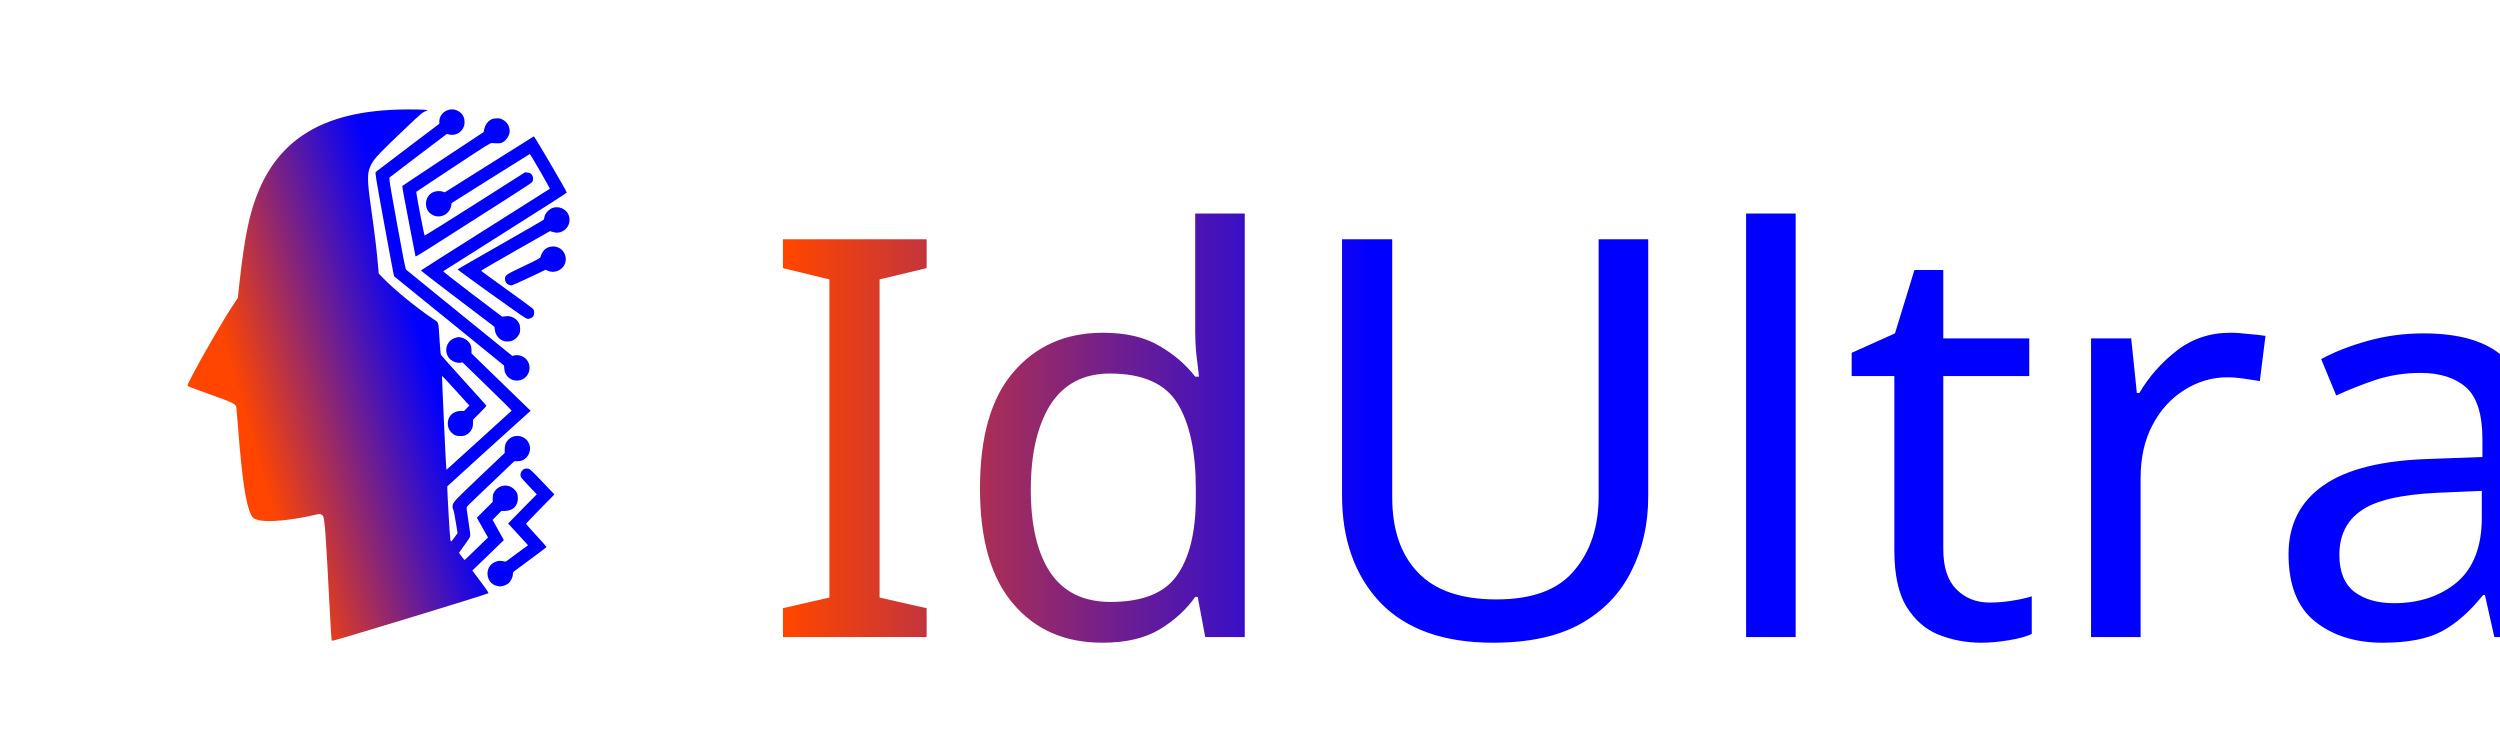
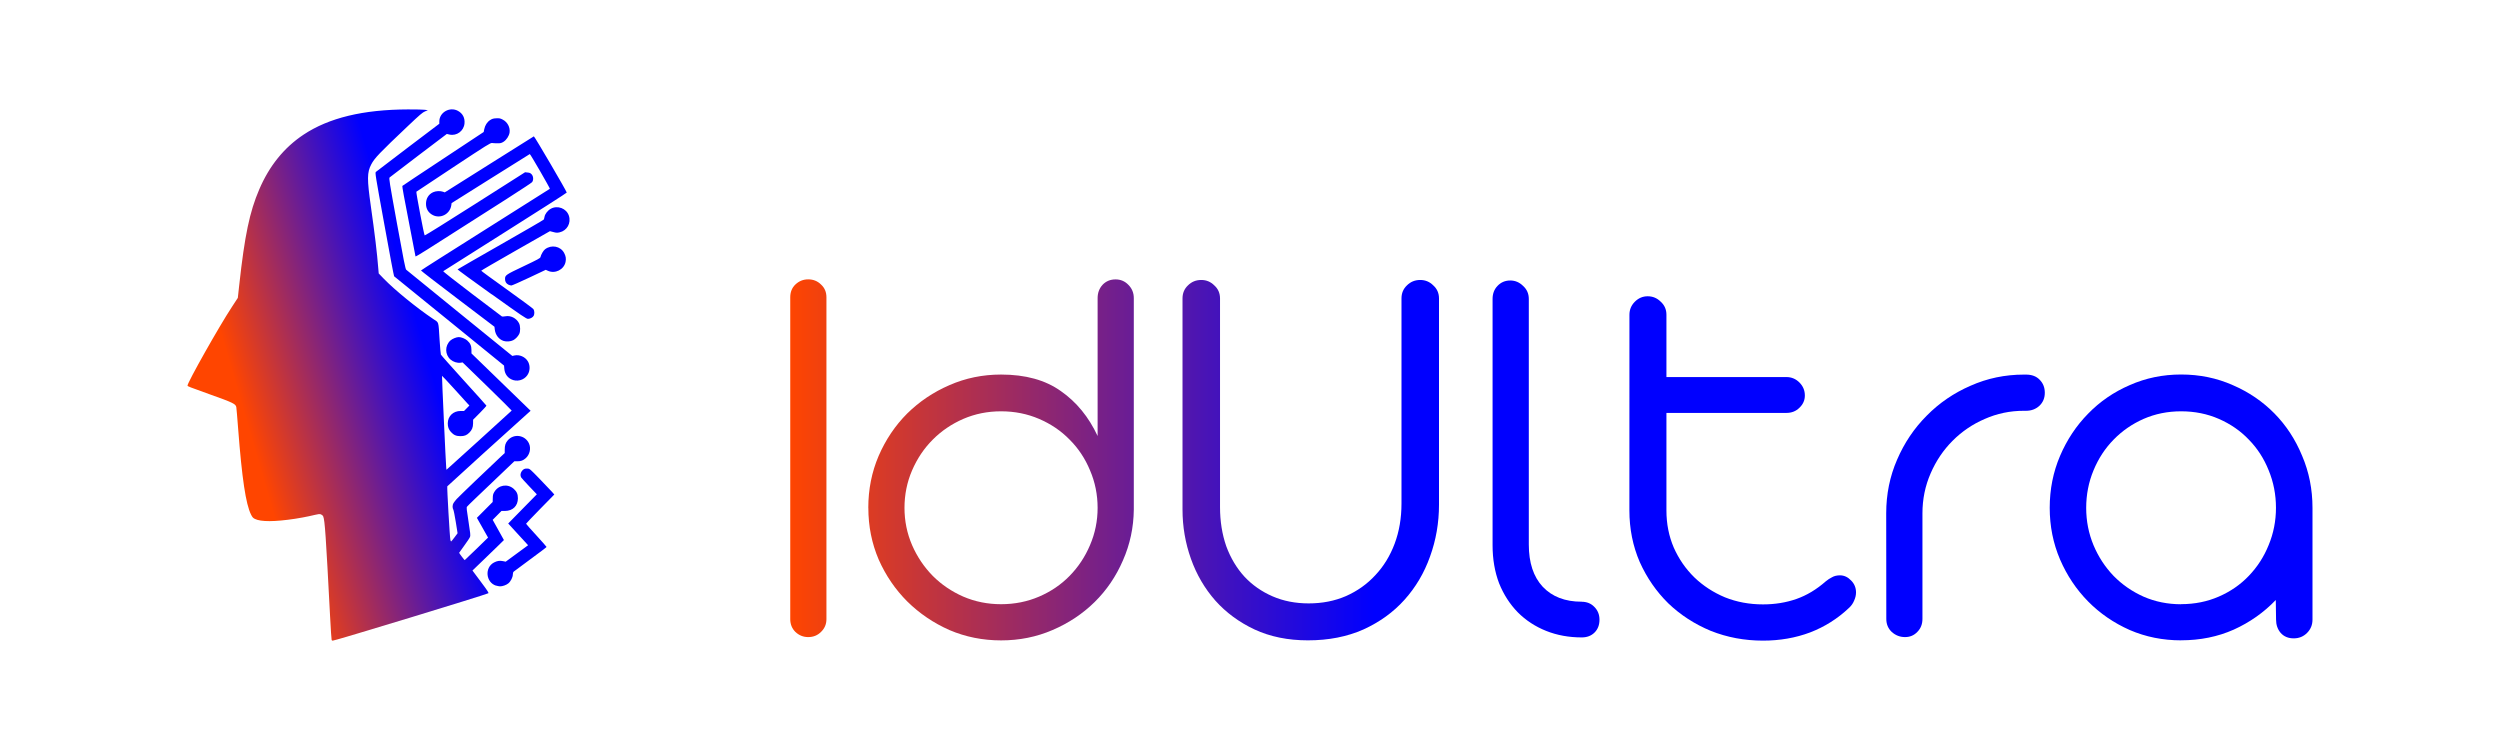
<svg xmlns="http://www.w3.org/2000/svg" xmlns:xlink="http://www.w3.org/1999/xlink" width="200" height="60" viewBox="0 0 52.917 15.875" version="1.1" id="svg509">
  <defs id="defs506">
-     <linearGradient xlink:href="#linearGradient3862" id="linearGradient3864" x1="84.967" y1="332.918" x2="138.31" y2="332.918" gradientUnits="userSpaceOnUse" gradientTransform="matrix(0.2730951,0,0,0.2730951,-8.230843,-82.18691)" />
+     <linearGradient xlink:href="#linearGradient3862" id="linearGradient3864" x1="84.967" y1="332.918" x2="138.31" y2="332.918" gradientUnits="userSpaceOnUse" gradientTransform="matrix(0.2321308,0,0,0.2321308,-3.027466,-67.54377)" />
    <linearGradient id="linearGradient3862">
      <stop style="stop-color:#ff4500;stop-opacity:1;" offset="0" id="stop3858" />
      <stop style="stop-color:#0000ff;stop-opacity:1;" offset="1" id="stop3860" />
    </linearGradient>
-     <linearGradient xlink:href="#linearGradient3862" id="linearGradient235487" x1="35.93" y1="553.575" x2="62.969" y2="545.738" gradientUnits="userSpaceOnUse" gradientTransform="matrix(0.1697775,0,0,0.1697788,-4.836101,-86.90445)" />
+     <linearGradient xlink:href="#linearGradient3862" id="linearGradient235487" x1="35.93" y1="553.575" x2="62.969" y2="545.738" gradientUnits="userSpaceOnUse" gradientTransform="matrix(0.1443108,0,0,0.1443119,-0.1419361,-71.55368)" />
  </defs>
  <g id="layer1">
-     <g id="g792" transform="matrix(0.85,0,0,0.85,3.96875,2.315104)">
-       <text xml:space="preserve" style="font-size:13.873px;line-height:1.25;font-family:STHupo;-inkscape-font-specification:'STHupo, Normal';letter-spacing:0px;word-spacing:0px;fill:url(#linearGradient3864);fill-opacity:1;stroke:none;stroke-width:0.072;stroke-dasharray:none" x="14.264" y="13.141" id="text361">
-         <tspan id="tspan359" style="font-style:normal;font-variant:normal;font-weight:300;font-stretch:normal;font-size:13.873px;font-family:'Arista Pro Alternate';-inkscape-font-specification:'Arista Pro Alternate Light';fill:url(#linearGradient3864);fill-opacity:1;stroke:none;stroke-width:0.072;stroke-dasharray:none;stroke-opacity:1" x="14.264" y="13.141">IdUltra</tspan>
-       </text>
-       <path style="fill:url(#linearGradient235487);fill-opacity:1;stroke-width:0.013" d="m 3.589,13.217 c -0.004,-0.008 -0.022,-0.273 -0.038,-0.59 -0.106,-2.027 -0.131,-2.39 -0.171,-2.49 -0.007,-0.018 -0.031,-0.041 -0.052,-0.05 -0.041,-0.017 -0.031,-0.019 -0.306,0.044 -0.076,0.017 -0.232,0.046 -0.347,0.063 -0.504,0.077 -0.847,0.078 -0.997,0.004 -0.047,-0.024 -0.064,-0.042 -0.098,-0.11 C 1.452,9.831 1.356,9.187 1.262,7.956 1.241,7.682 1.22,7.439 1.216,7.416 1.201,7.335 1.137,7.304 0.556,7.096 0.034,6.909 0,6.896 0,6.879 0,6.799 0.79,5.399 1.108,4.915 L 1.253,4.694 1.288,4.372 C 1.424,3.139 1.547,2.551 1.786,1.994 2.036,1.408 2.404,0.953 2.889,0.631 c 0.632,-0.42 1.484,-0.627 2.6,-0.63 0.191,-5.1310344e-4 0.381,0.004 0.422,0.009 l 0.075,0.011 -0.072,0.029 c -0.061,0.025 -0.125,0.079 -0.422,0.361 C 4.78,1.085 4.657,1.214 4.575,1.373 4.471,1.572 4.469,1.734 4.566,2.416 4.664,3.104 4.72,3.572 4.752,3.974 l 0.009,0.113 0.127,0.131 c 0.275,0.283 0.816,0.724 1.227,1 0.15,0.101 0.13,0.036 0.162,0.529 0.012,0.184 0.026,0.346 0.031,0.36 0.005,0.014 0.262,0.303 0.57,0.642 0.308,0.339 0.562,0.622 0.565,0.629 0.003,0.007 -0.071,0.088 -0.164,0.181 l -0.169,0.169 -5.105e-4,0.091 c -6.789e-4,0.103 -0.026,0.166 -0.095,0.233 -0.065,0.063 -0.12,0.084 -0.22,0.084 C 6.691,8.137 6.628,8.11 6.559,8.033 6.504,7.972 6.481,7.907 6.482,7.816 6.483,7.638 6.618,7.51 6.803,7.51 l 0.084,5e-4 0.067,-0.068 0.067,-0.068 -0.045,-0.047 C 6.952,7.301 6.799,7.134 6.638,6.955 6.476,6.776 6.341,6.632 6.338,6.635 c -0.006,0.007 0.095,2.203 0.105,2.287 l 0.006,0.053 0.81,-0.733 C 7.705,7.839 8.071,7.506 8.073,7.501 8.075,7.497 7.8,7.224 7.463,6.897 L 6.85,6.301 6.795,6.309 C 6.72,6.32 6.617,6.288 6.553,6.233 6.407,6.108 6.405,5.884 6.549,5.754 6.596,5.712 6.698,5.671 6.757,5.671 c 0.06,0 0.161,0.041 0.21,0.085 0.076,0.069 0.104,0.132 0.105,0.235 l 5.092e-4,0.087 0.736,0.714 0.736,0.714 -0.064,0.057 C 8.194,7.816 6.474,9.377 6.47,9.387 c -0.01,0.024 0.063,1.28 0.077,1.338 0.005,0.021 0.014,0.037 0.019,0.035 0.005,-0.001 0.043,-0.048 0.084,-0.104 L 6.725,10.554 6.68,10.273 C 6.656,10.119 6.627,9.98 6.617,9.965 6.592,9.926 6.595,9.848 6.623,9.803 6.636,9.782 6.671,9.738 6.701,9.704 6.748,9.65 7.54,8.891 7.806,8.644 l 0.093,-0.086 v -0.083 c 0,-0.108 0.019,-0.169 0.074,-0.232 0.152,-0.178 0.434,-0.136 0.531,0.077 0.054,0.12 0.02,0.276 -0.081,0.364 -0.066,0.058 -0.118,0.077 -0.208,0.077 H 8.138 L 7.751,9.131 C 7.538,9.334 7.277,9.583 7.17,9.685 7.063,9.786 6.969,9.88 6.959,9.893 c -0.014,0.02 -0.009,0.075 0.037,0.364 0.046,0.292 0.052,0.347 0.039,0.385 -0.008,0.024 -0.073,0.122 -0.144,0.218 -0.071,0.095 -0.129,0.176 -0.129,0.18 0,0.011 0.131,0.183 0.138,0.182 0.004,-1.58e-4 0.136,-0.127 0.294,-0.281 L 7.483,10.661 7.344,10.415 7.206,10.169 7.402,9.972 7.599,9.775 l 0.002,-0.093 c 0.001,-0.077 0.008,-0.103 0.037,-0.152 0.105,-0.178 0.331,-0.216 0.485,-0.081 0.076,0.067 0.104,0.131 0.104,0.235 0,0.19 -0.127,0.315 -0.321,0.315 l -0.089,3.426e-4 -0.11,0.111 -0.11,0.111 0.14,0.252 0.14,0.252 -0.137,0.134 c -0.075,0.074 -0.251,0.244 -0.392,0.379 l -0.255,0.246 0.207,0.277 c 0.173,0.231 0.204,0.279 0.187,0.289 -0.074,0.042 -3.814,1.182 -3.876,1.182 -0.007,0 -0.017,-0.007 -0.021,-0.013 z m 4.095,-1.356 c -0.257,-0.08 -0.291,-0.449 -0.054,-0.576 0.079,-0.042 0.142,-0.052 0.224,-0.035 l 0.068,0.014 0.279,-0.205 0.279,-0.205 -0.03,-0.033 C 8.434,10.803 8.323,10.682 8.203,10.551 L 7.984,10.313 8.128,10.166 C 8.207,10.085 8.367,9.922 8.484,9.802 L 8.698,9.586 8.51,9.389 C 8.407,9.281 8.316,9.18 8.307,9.164 8.282,9.12 8.287,9.062 8.319,9.015 8.358,8.957 8.398,8.938 8.467,8.945 c 0.055,0.005 0.064,0.013 0.3,0.256 0.134,0.138 0.271,0.282 0.305,0.32 l 0.062,0.07 L 8.782,9.95 C 8.588,10.147 8.43,10.314 8.429,10.319 c -3.382e-4,0.005 0.114,0.135 0.255,0.288 0.141,0.153 0.256,0.283 0.256,0.29 0,0.007 -0.179,0.143 -0.397,0.303 -0.219,0.16 -0.407,0.3 -0.42,0.311 -0.014,0.013 -0.022,0.038 -0.022,0.072 0,0.068 -0.053,0.173 -0.112,0.222 -0.05,0.041 -0.147,0.076 -0.209,0.074 -0.021,-5e-4 -0.064,-0.009 -0.095,-0.019 z M 8.106,6.739 C 7.982,6.7 7.9,6.595 7.889,6.461 L 7.883,6.379 6.52,5.272 C 5.77,4.663 5.151,4.161 5.145,4.157 5.139,4.153 5.029,3.571 4.901,2.864 4.678,1.636 4.669,1.578 4.69,1.557 4.703,1.546 5.063,1.271 5.492,0.947 l 0.779,-0.589 v -0.056 c 0,-0.227 0.261,-0.375 0.464,-0.264 0.118,0.064 0.175,0.174 0.163,0.312 -0.017,0.187 -0.195,0.318 -0.376,0.277 L 6.458,0.612 5.756,1.143 C 5.37,1.436 5.044,1.684 5.033,1.695 c -0.019,0.019 -0.005,0.104 0.184,1.148 0.168,0.926 0.209,1.131 0.229,1.15 0.013,0.013 0.613,0.501 1.333,1.085 L 8.088,6.139 8.141,6.127 C 8.264,6.1 8.405,6.16 8.472,6.27 8.525,6.355 8.532,6.472 8.491,6.566 8.429,6.713 8.261,6.788 8.105,6.739 Z M 7.873,5.767 C 7.753,5.728 7.668,5.619 7.652,5.483 L 7.643,5.413 6.727,4.718 C 6.223,4.336 5.812,4.018 5.814,4.011 5.816,4.005 6.537,3.547 7.416,2.993 8.296,2.439 9.019,1.982 9.023,1.977 9.032,1.968 8.537,1.11 8.524,1.112 8.519,1.113 8.079,1.388 7.546,1.723 l -0.969,0.61 -0.009,0.057 C 6.535,2.606 6.302,2.73 6.11,2.632 5.999,2.576 5.939,2.477 5.939,2.353 c 3.381e-4,-0.133 0.063,-0.236 0.176,-0.29 0.067,-0.032 0.179,-0.038 0.246,-0.013 l 0.045,0.016 1.103,-0.694 C 8.116,0.992 8.618,0.676 8.625,0.672 8.639,0.664 9.445,2.041 9.445,2.072 c 0,0.009 -0.689,0.45 -1.532,0.981 -0.843,0.531 -1.537,0.97 -1.544,0.977 -0.007,0.007 0.282,0.234 0.718,0.566 0.401,0.305 0.736,0.558 0.744,0.563 0.008,0.004 0.045,0.001 0.082,-0.005 0.131,-0.027 0.276,0.045 0.343,0.172 0.036,0.068 0.038,0.208 0.004,0.272 -0.032,0.061 -0.093,0.124 -0.149,0.152 -0.064,0.033 -0.167,0.041 -0.238,0.018 z M 7.574,4.606 C 7.104,4.269 6.722,3.989 6.725,3.984 6.728,3.979 7.21,3.702 7.796,3.368 8.383,3.035 8.867,2.754 8.872,2.744 c 0.005,-0.011 0.013,-0.039 0.017,-0.065 0.012,-0.073 0.079,-0.16 0.157,-0.204 0.168,-0.094 0.39,-0.009 0.45,0.172 0.061,0.184 -0.044,0.373 -0.231,0.415 -0.06,0.013 -0.082,0.013 -0.156,-0.007 L 9.024,3.033 8.168,3.52 C 7.697,3.788 7.312,4.012 7.312,4.018 c 0,0.007 0.287,0.216 0.637,0.467 0.35,0.251 0.648,0.471 0.661,0.488 0.028,0.037 0.032,0.122 0.009,0.166 C 8.597,5.181 8.531,5.217 8.477,5.217 8.435,5.217 8.336,5.15 7.575,4.605 Z M 7.991,4.364 c -0.055,-0.027 -0.084,-0.075 -0.084,-0.14 0,-0.096 0.014,-0.105 0.463,-0.319 0.359,-0.17 0.413,-0.2 0.419,-0.227 0.013,-0.062 0.072,-0.163 0.114,-0.196 0.158,-0.121 0.385,-0.077 0.475,0.091 0.043,0.08 0.052,0.142 0.035,0.225 -0.04,0.191 -0.26,0.301 -0.439,0.22 L 8.919,3.994 8.507,4.189 C 8.28,4.297 8.08,4.385 8.063,4.385 8.046,4.384 8.013,4.375 7.991,4.364 Z M 5.678,3.662 C 5.678,3.654 5.601,3.258 5.508,2.783 5.403,2.25 5.343,1.914 5.35,1.907 c 0.006,-0.007 0.465,-0.311 1.018,-0.677 l 1.007,-0.665 0.014,-0.071 c 0.02,-0.098 0.075,-0.181 0.149,-0.228 0.05,-0.031 0.078,-0.039 0.151,-0.042 0.078,-0.004 0.098,3.553e-4 0.159,0.031 0.12,0.062 0.191,0.195 0.171,0.325 -0.013,0.083 -0.079,0.183 -0.151,0.228 -0.054,0.033 -0.073,0.038 -0.151,0.037 -0.049,-3.421e-4 -0.109,-0.003 -0.134,-0.007 -0.041,-0.005 -0.117,0.043 -0.959,0.599 -0.503,0.333 -0.92,0.609 -0.926,0.614 -0.012,0.011 0.19,1.069 0.207,1.089 0.005,0.007 0.57,-0.345 1.255,-0.781 l 1.245,-0.792 0.064,0.007 c 0.052,0.005 0.071,0.014 0.1,0.046 0.045,0.051 0.05,0.144 0.01,0.195 C 8.558,1.842 7.784,2.339 5.971,3.491 5.81,3.593 5.678,3.67 5.678,3.662 Z" id="path235479" />
+     <g id="g393">
+       <g aria-label="IdUltra" id="text361" style="font-size:11.792px;line-height:1.25;font-family:STHupo;-inkscape-font-specification:'STHupo, Normal';letter-spacing:0px;word-spacing:0px;fill:url(#linearGradient3864);stroke-width:0.062">
+         <path d="m 16.727,6.293 q 0,-0.167 0.109,-0.271 0.115,-0.109 0.271,-0.109 0.161,0 0.271,0.109 0.115,0.104 0.115,0.271 v 6.812 q 0,0.161 -0.115,0.271 -0.109,0.109 -0.271,0.109 -0.155,0 -0.271,-0.109 -0.109,-0.109 -0.109,-0.271 z" style="font-weight:300;font-family:'Arista Pro Alternate';-inkscape-font-specification:'Arista Pro Alternate Light'" id="path322" />
+         <path d="m 18.379,10.75 q 0,-0.587 0.219,-1.1 0.225,-0.518 0.605,-0.898 0.386,-0.38 0.892,-0.599 0.512,-0.225 1.094,-0.225 0.777,0 1.267,0.351 0.495,0.345 0.777,0.95 V 6.311 q 0,-0.167 0.104,-0.282 0.109,-0.115 0.276,-0.115 0.161,0 0.271,0.115 0.115,0.115 0.115,0.282 v 4.474 q -0.006,0.57 -0.23,1.077 -0.219,0.507 -0.599,0.881 -0.38,0.374 -0.892,0.593 -0.507,0.219 -1.088,0.219 -0.582,0 -1.094,-0.219 -0.507,-0.225 -0.892,-0.605 -0.38,-0.38 -0.605,-0.887 -0.219,-0.512 -0.219,-1.094 z m 0.766,0 q 0,0.415 0.161,0.789 0.161,0.369 0.438,0.651 0.276,0.276 0.645,0.438 0.374,0.161 0.8,0.161 0.432,0 0.806,-0.161 0.374,-0.161 0.645,-0.438 0.276,-0.282 0.432,-0.651 0.161,-0.374 0.161,-0.789 0,-0.42 -0.161,-0.795 Q 22.917,9.581 22.64,9.305 22.37,9.028 21.995,8.867 21.621,8.706 21.189,8.706 q -0.426,0 -0.8,0.161 -0.369,0.161 -0.645,0.438 -0.276,0.276 -0.438,0.651 -0.161,0.374 -0.161,0.795 z" style="font-weight:300;font-family:'Arista Pro Alternate';-inkscape-font-specification:'Arista Pro Alternate Light'" id="path324" />
+         <path d="m 25.03,6.317 q 0,-0.167 0.115,-0.276 0.115,-0.115 0.282,-0.115 0.161,0 0.276,0.115 0.121,0.109 0.121,0.276 v 4.416 q 0,0.449 0.132,0.829 0.138,0.374 0.386,0.645 0.248,0.265 0.593,0.415 0.345,0.15 0.766,0.15 0.432,0 0.789,-0.155 0.363,-0.161 0.622,-0.443 0.265,-0.282 0.409,-0.668 0.144,-0.386 0.144,-0.846 V 6.317 q 0,-0.167 0.115,-0.276 0.115,-0.115 0.282,-0.115 0.161,0 0.276,0.115 0.121,0.109 0.121,0.276 v 4.364 q 0,0.576 -0.19,1.1 -0.184,0.518 -0.541,0.915 -0.351,0.392 -0.869,0.628 -0.518,0.23 -1.175,0.23 -0.633,0 -1.129,-0.23 -0.489,-0.23 -0.829,-0.61 -0.34,-0.386 -0.518,-0.887 -0.178,-0.501 -0.178,-1.042 z" style="font-weight:300;font-family:'Arista Pro Alternate';-inkscape-font-specification:'Arista Pro Alternate Light'" id="path326" />
+         <path d="m 33.476,12.737 q 0.167,0 0.271,0.109 0.109,0.109 0.109,0.271 0,0.167 -0.104,0.271 -0.104,0.104 -0.271,0.104 -0.409,0 -0.754,-0.138 -0.345,-0.138 -0.599,-0.392 -0.253,-0.259 -0.397,-0.616 -0.138,-0.363 -0.138,-0.806 V 6.328 q 0,-0.167 0.104,-0.276 0.109,-0.115 0.271,-0.115 0.155,0 0.271,0.115 0.121,0.109 0.121,0.276 v 5.199 q 0,0.576 0.294,0.892 0.299,0.317 0.823,0.317 z" style="font-weight:300;font-family:'Arista Pro Alternate';-inkscape-font-specification:'Arista Pro Alternate Light'" id="path328" />
+         <path d="m 34.49,6.662 q 0,-0.161 0.115,-0.276 0.115,-0.115 0.271,-0.115 0.161,0 0.276,0.115 0.121,0.109 0.121,0.276 v 1.319 h 2.539 q 0.161,0 0.276,0.115 0.115,0.115 0.115,0.276 0,0.15 -0.115,0.259 -0.109,0.109 -0.276,0.109 h -2.539 v 2.067 q 0,0.42 0.155,0.783 0.161,0.363 0.438,0.633 0.276,0.265 0.645,0.42 0.374,0.15 0.806,0.15 0.38,0 0.708,-0.115 0.328,-0.115 0.622,-0.374 0.063,-0.052 0.132,-0.086 0.069,-0.04 0.167,-0.04 0.132,0 0.236,0.109 0.104,0.104 0.104,0.253 0,0.086 -0.04,0.173 -0.035,0.086 -0.104,0.15 -0.363,0.345 -0.829,0.524 -0.461,0.173 -0.996,0.173 -0.587,0 -1.106,-0.207 -0.512,-0.213 -0.898,-0.582 -0.38,-0.374 -0.605,-0.875 -0.219,-0.507 -0.219,-1.094 z" style="font-weight:300;font-family:'Arista Pro Alternate';-inkscape-font-specification:'Arista Pro Alternate Light'" id="path330" />
+         <path d="m 39.925,10.865 q 0,-0.605 0.23,-1.134 0.23,-0.535 0.628,-0.933 0.397,-0.403 0.927,-0.633 0.53,-0.236 1.129,-0.236 h 0.046 q 0.184,0 0.288,0.109 0.109,0.109 0.109,0.276 0,0.167 -0.115,0.276 Q 43.052,8.695 42.885,8.695 h -0.046 q -0.438,0 -0.829,0.173 -0.386,0.167 -0.679,0.461 -0.294,0.294 -0.466,0.691 -0.173,0.397 -0.173,0.846 v 2.234 q 0,0.167 -0.109,0.276 -0.104,0.109 -0.259,0.109 -0.161,0 -0.282,-0.109 -0.115,-0.109 -0.115,-0.276 z" style="font-weight:300;font-family:'Arista Pro Alternate';-inkscape-font-specification:'Arista Pro Alternate Light'" id="path332" />
+         <path d="m 46.167,13.554 q -0.582,0 -1.088,-0.219 -0.507,-0.225 -0.881,-0.605 -0.374,-0.38 -0.593,-0.887 -0.219,-0.512 -0.219,-1.094 0,-0.587 0.219,-1.1 0.219,-0.512 0.593,-0.892 0.374,-0.386 0.881,-0.605 0.507,-0.225 1.088,-0.225 0.587,0 1.094,0.225 0.507,0.219 0.881,0.599 0.374,0.38 0.587,0.898 0.219,0.512 0.219,1.1 v 2.366 q 0,0.167 -0.115,0.282 -0.115,0.115 -0.282,0.115 -0.173,0 -0.276,-0.115 -0.098,-0.115 -0.098,-0.282 l -0.006,-0.415 q -0.38,0.397 -0.892,0.628 -0.507,0.225 -1.111,0.225 z m 0,-0.766 q 0.432,0 0.8,-0.161 0.369,-0.161 0.633,-0.438 0.271,-0.282 0.42,-0.651 0.155,-0.374 0.155,-0.789 0,-0.42 -0.155,-0.795 Q 47.871,9.581 47.6,9.305 47.336,9.028 46.967,8.867 46.599,8.706 46.167,8.706 q -0.426,0 -0.795,0.161 -0.363,0.161 -0.633,0.438 -0.271,0.276 -0.426,0.651 -0.155,0.374 -0.155,0.795 0,0.415 0.155,0.789 0.155,0.369 0.426,0.651 0.271,0.276 0.633,0.438 0.369,0.161 0.795,0.161 z" style="font-weight:300;font-family:'Arista Pro Alternate';-inkscape-font-specification:'Arista Pro Alternate Light'" id="path334" />
+       </g>
+       <path style="fill:url(#linearGradient235487);fill-opacity:1;stroke-width:0.011" d="m 7.02,13.55 c -0.004,-0.007 -0.019,-0.232 -0.033,-0.501 -0.09,-1.723 -0.111,-2.032 -0.145,-2.117 -0.006,-0.016 -0.026,-0.035 -0.044,-0.042 -0.035,-0.015 -0.026,-0.016 -0.26,0.037 -0.065,0.015 -0.198,0.039 -0.295,0.054 -0.428,0.065 -0.72,0.066 -0.847,0.003 -0.04,-0.02 -0.054,-0.035 -0.083,-0.093 C 5.203,10.671 5.121,10.124 5.041,9.078 5.023,8.845 5.006,8.638 5.002,8.619 4.99,8.55 4.935,8.523 4.441,8.347 3.997,8.188 3.969,8.177 3.969,8.162 c 0,-0.068 0.671,-1.258 0.942,-1.669 L 5.034,6.305 5.064,6.032 C 5.179,4.983 5.284,4.483 5.487,4.01 5.7,3.512 6.012,3.125 6.424,2.851 6.961,2.494 7.686,2.319 8.634,2.316 c 0.162,-4.362e-4 0.324,0.003 0.359,0.008 l 0.064,0.009 -0.061,0.025 C 8.945,2.379 8.89,2.425 8.637,2.665 8.032,3.238 7.927,3.347 7.857,3.482 c -0.088,0.17 -0.089,0.307 -0.007,0.886 0.083,0.585 0.131,0.983 0.158,1.324 l 0.008,0.096 0.108,0.112 c 0.234,0.241 0.693,0.615 1.043,0.85 0.128,0.086 0.111,0.03 0.138,0.449 0.01,0.156 0.022,0.294 0.027,0.306 0.004,0.012 0.222,0.257 0.484,0.546 0.262,0.288 0.478,0.529 0.48,0.535 0.002,0.006 -0.061,0.075 -0.139,0.154 l -0.143,0.144 -4.34e-4,0.078 C 10.012,9.05 9.99,9.103 9.932,9.16 9.877,9.214 9.829,9.232 9.745,9.232 9.656,9.232 9.603,9.208 9.544,9.143 9.497,9.091 9.477,9.036 9.478,8.959 9.48,8.807 9.594,8.698 9.751,8.699 l 0.071,4.25e-4 0.057,-0.058 0.057,-0.058 -0.038,-0.04 C 9.878,8.521 9.748,8.379 9.611,8.227 9.473,8.075 9.358,7.952 9.356,7.955 c -0.005,0.006 0.081,1.873 0.089,1.944 l 0.005,0.045 0.689,-0.623 c 0.379,-0.343 0.69,-0.626 0.692,-0.63 0.002,-0.003 -0.232,-0.235 -0.518,-0.514 l -0.521,-0.506 -0.046,0.007 C 9.68,7.687 9.593,7.66 9.539,7.613 9.415,7.507 9.413,7.317 9.535,7.206 c 0.04,-0.036 0.127,-0.071 0.177,-0.071 0.051,0 0.137,0.035 0.178,0.072 0.065,0.058 0.089,0.112 0.089,0.2 l 4.328e-4,0.074 0.626,0.607 0.626,0.607 -0.055,0.049 c -0.243,0.215 -1.705,1.542 -1.709,1.55 -0.008,0.021 0.053,1.088 0.066,1.137 0.004,0.018 0.012,0.031 0.016,0.03 0.004,-0.001 0.036,-0.041 0.072,-0.088 l 0.064,-0.086 -0.038,-0.239 c -0.021,-0.131 -0.045,-0.25 -0.053,-0.263 -0.021,-0.033 -0.019,-0.099 0.005,-0.137 0.011,-0.018 0.041,-0.056 0.066,-0.085 0.04,-0.045 0.713,-0.69 0.939,-0.9 l 0.079,-0.073 v -0.07 c 0,-0.092 0.016,-0.143 0.063,-0.198 0.129,-0.151 0.369,-0.116 0.451,0.066 0.046,0.102 0.017,0.234 -0.069,0.31 -0.056,0.049 -0.1,0.066 -0.177,0.066 h -0.065 l -0.329,0.314 c -0.181,0.173 -0.403,0.384 -0.494,0.471 -0.091,0.086 -0.171,0.166 -0.179,0.177 -0.012,0.017 -0.007,0.064 0.032,0.31 0.039,0.249 0.044,0.295 0.033,0.327 -0.007,0.021 -0.062,0.104 -0.122,0.185 -0.06,0.081 -0.109,0.15 -0.109,0.153 0,0.009 0.111,0.155 0.118,0.155 0.003,-1.34e-4 0.115,-0.108 0.25,-0.239 l 0.244,-0.238 -0.118,-0.209 -0.118,-0.209 0.167,-0.168 0.167,-0.168 0.002,-0.079 c 0.001,-0.065 0.006,-0.088 0.031,-0.13 0.089,-0.152 0.282,-0.184 0.412,-0.069 0.064,0.057 0.089,0.111 0.089,0.2 0,0.161 -0.108,0.267 -0.273,0.268 l -0.075,2.91e-4 -0.093,0.094 -0.093,0.094 0.119,0.214 0.119,0.214 -0.116,0.114 c -0.064,0.063 -0.214,0.208 -0.333,0.322 l -0.217,0.209 0.176,0.236 c 0.147,0.197 0.173,0.237 0.159,0.245 -0.063,0.035 -3.242,1.004 -3.294,1.004 -0.006,0 -0.014,-0.006 -0.018,-0.011 z m 3.481,-1.153 c -0.218,-0.068 -0.248,-0.382 -0.046,-0.49 0.068,-0.036 0.12,-0.044 0.191,-0.03 l 0.058,0.012 0.237,-0.174 0.237,-0.174 -0.025,-0.028 c -0.014,-0.015 -0.109,-0.119 -0.211,-0.23 l -0.185,-0.202 0.122,-0.125 c 0.067,-0.069 0.203,-0.208 0.303,-0.309 l 0.181,-0.184 -0.159,-0.167 c -0.088,-0.092 -0.165,-0.178 -0.173,-0.191 -0.021,-0.037 -0.017,-0.087 0.01,-0.127 0.033,-0.049 0.067,-0.065 0.126,-0.06 0.047,0.004 0.054,0.011 0.255,0.218 0.114,0.117 0.23,0.24 0.259,0.272 l 0.052,0.059 -0.299,0.305 c -0.164,0.168 -0.299,0.309 -0.299,0.314 -2.88e-4,0.004 0.097,0.115 0.217,0.245 0.119,0.13 0.217,0.241 0.217,0.246 0,0.006 -0.152,0.121 -0.338,0.257 -0.186,0.136 -0.346,0.255 -0.357,0.265 -0.012,0.011 -0.019,0.032 -0.019,0.061 0,0.058 -0.045,0.147 -0.095,0.188 -0.042,0.035 -0.125,0.065 -0.178,0.063 -0.018,-4.25e-4 -0.055,-0.008 -0.081,-0.016 z M 10.858,8.043 C 10.753,8.01 10.684,7.921 10.675,7.807 L 10.669,7.738 9.51,6.796 C 8.873,6.278 8.347,5.852 8.342,5.848 8.337,5.845 8.243,5.35 8.135,4.749 7.945,3.706 7.937,3.656 7.956,3.639 7.966,3.629 8.273,3.395 8.637,3.12 L 9.299,2.619 v -0.048 c 0,-0.193 0.222,-0.319 0.395,-0.224 0.1,0.055 0.149,0.148 0.138,0.266 C 9.818,2.772 9.667,2.883 9.513,2.848 L 9.458,2.835 8.861,3.287 C 8.533,3.535 8.256,3.747 8.247,3.756 8.23,3.773 8.242,3.845 8.403,4.732 8.546,5.519 8.581,5.693 8.598,5.709 8.609,5.72 9.119,6.134 9.731,6.631 l 1.113,0.903 0.046,-0.01 c 0.104,-0.023 0.224,0.028 0.281,0.121 0.045,0.072 0.051,0.171 0.016,0.252 -0.053,0.124 -0.196,0.188 -0.328,0.147 z M 10.661,7.217 C 10.559,7.184 10.487,7.091 10.473,6.975 l -0.007,-0.059 L 9.687,6.325 C 9.258,6 8.909,5.73 8.911,5.725 8.912,5.719 9.525,5.33 10.273,4.859 c 0.748,-0.471 1.362,-0.859 1.366,-0.863 0.007,-0.008 -0.413,-0.737 -0.425,-0.735 -0.004,5.704e-4 -0.378,0.234 -0.831,0.52 l -0.824,0.518 -0.007,0.049 C 9.524,4.531 9.325,4.636 9.162,4.553 9.068,4.505 9.017,4.421 9.017,4.315 9.017,4.202 9.07,4.114 9.167,4.069 9.224,4.042 9.318,4.037 9.376,4.058 l 0.038,0.014 0.937,-0.59 c 0.516,-0.324 0.943,-0.593 0.949,-0.596 0.011,-0.007 0.696,1.164 0.696,1.19 0,0.008 -0.586,0.382 -1.302,0.834 -0.716,0.451 -1.307,0.825 -1.312,0.83 -0.006,0.006 0.24,0.199 0.611,0.481 0.341,0.259 0.626,0.474 0.632,0.478 0.007,0.003 0.038,0.001 0.07,-0.004 0.111,-0.023 0.235,0.038 0.291,0.146 0.03,0.058 0.032,0.177 0.003,0.231 -0.027,0.052 -0.079,0.105 -0.126,0.129 -0.054,0.028 -0.142,0.035 -0.202,0.016 z M 10.407,6.23 C 10.007,5.944 9.682,5.706 9.685,5.702 c 0.003,-0.004 0.412,-0.24 0.911,-0.524 0.498,-0.284 0.91,-0.522 0.914,-0.531 0.005,-0.009 0.011,-0.033 0.015,-0.055 0.01,-0.062 0.067,-0.136 0.133,-0.173 0.143,-0.08 0.332,-0.008 0.383,0.146 0.052,0.156 -0.038,0.317 -0.196,0.353 -0.051,0.011 -0.07,0.011 -0.132,-0.006 l -0.073,-0.019 -0.727,0.414 c -0.4,0.228 -0.727,0.418 -0.727,0.423 0,0.006 0.244,0.184 0.542,0.397 0.298,0.213 0.551,0.4 0.562,0.415 0.024,0.032 0.027,0.103 0.007,0.141 -0.019,0.036 -0.075,0.066 -0.121,0.066 -0.035,3.35e-5 -0.12,-0.057 -0.767,-0.52 z m 0.354,-0.205 c -0.047,-0.023 -0.071,-0.064 -0.071,-0.119 0,-0.081 0.012,-0.09 0.394,-0.271 0.305,-0.145 0.351,-0.17 0.356,-0.193 0.011,-0.052 0.061,-0.139 0.097,-0.166 0.135,-0.103 0.327,-0.066 0.404,0.078 0.036,0.068 0.044,0.12 0.03,0.191 -0.034,0.162 -0.221,0.256 -0.373,0.187 l -0.046,-0.021 -0.351,0.166 c -0.193,0.091 -0.363,0.166 -0.377,0.166 -0.015,-1.231e-4 -0.042,-0.008 -0.061,-0.017 z M 8.795,5.428 C 8.795,5.421 8.73,5.084 8.651,4.68 8.562,4.227 8.51,3.942 8.516,3.936 c 0.005,-0.006 0.395,-0.265 0.866,-0.576 l 0.856,-0.566 0.012,-0.06 c 0.017,-0.083 0.063,-0.154 0.127,-0.194 0.043,-0.027 0.066,-0.033 0.128,-0.036 0.066,-0.003 0.084,3.02e-4 0.135,0.027 0.102,0.052 0.162,0.166 0.146,0.276 -0.011,0.071 -0.067,0.156 -0.128,0.194 -0.046,0.028 -0.062,0.032 -0.129,0.032 -0.042,-2.908e-4 -0.093,-0.002 -0.114,-0.006 -0.035,-0.004 -0.099,0.036 -0.815,0.509 -0.428,0.283 -0.782,0.518 -0.787,0.522 -0.01,0.009 0.161,0.909 0.176,0.925 0.005,0.006 0.485,-0.294 1.067,-0.664 l 1.058,-0.673 0.055,0.006 c 0.044,0.004 0.06,0.012 0.085,0.039 0.038,0.043 0.042,0.122 0.008,0.165 C 11.243,3.881 10.585,4.304 9.044,5.282 8.907,5.369 8.795,5.435 8.795,5.428 Z" id="path235479" />
    </g>
  </g>
</svg>
